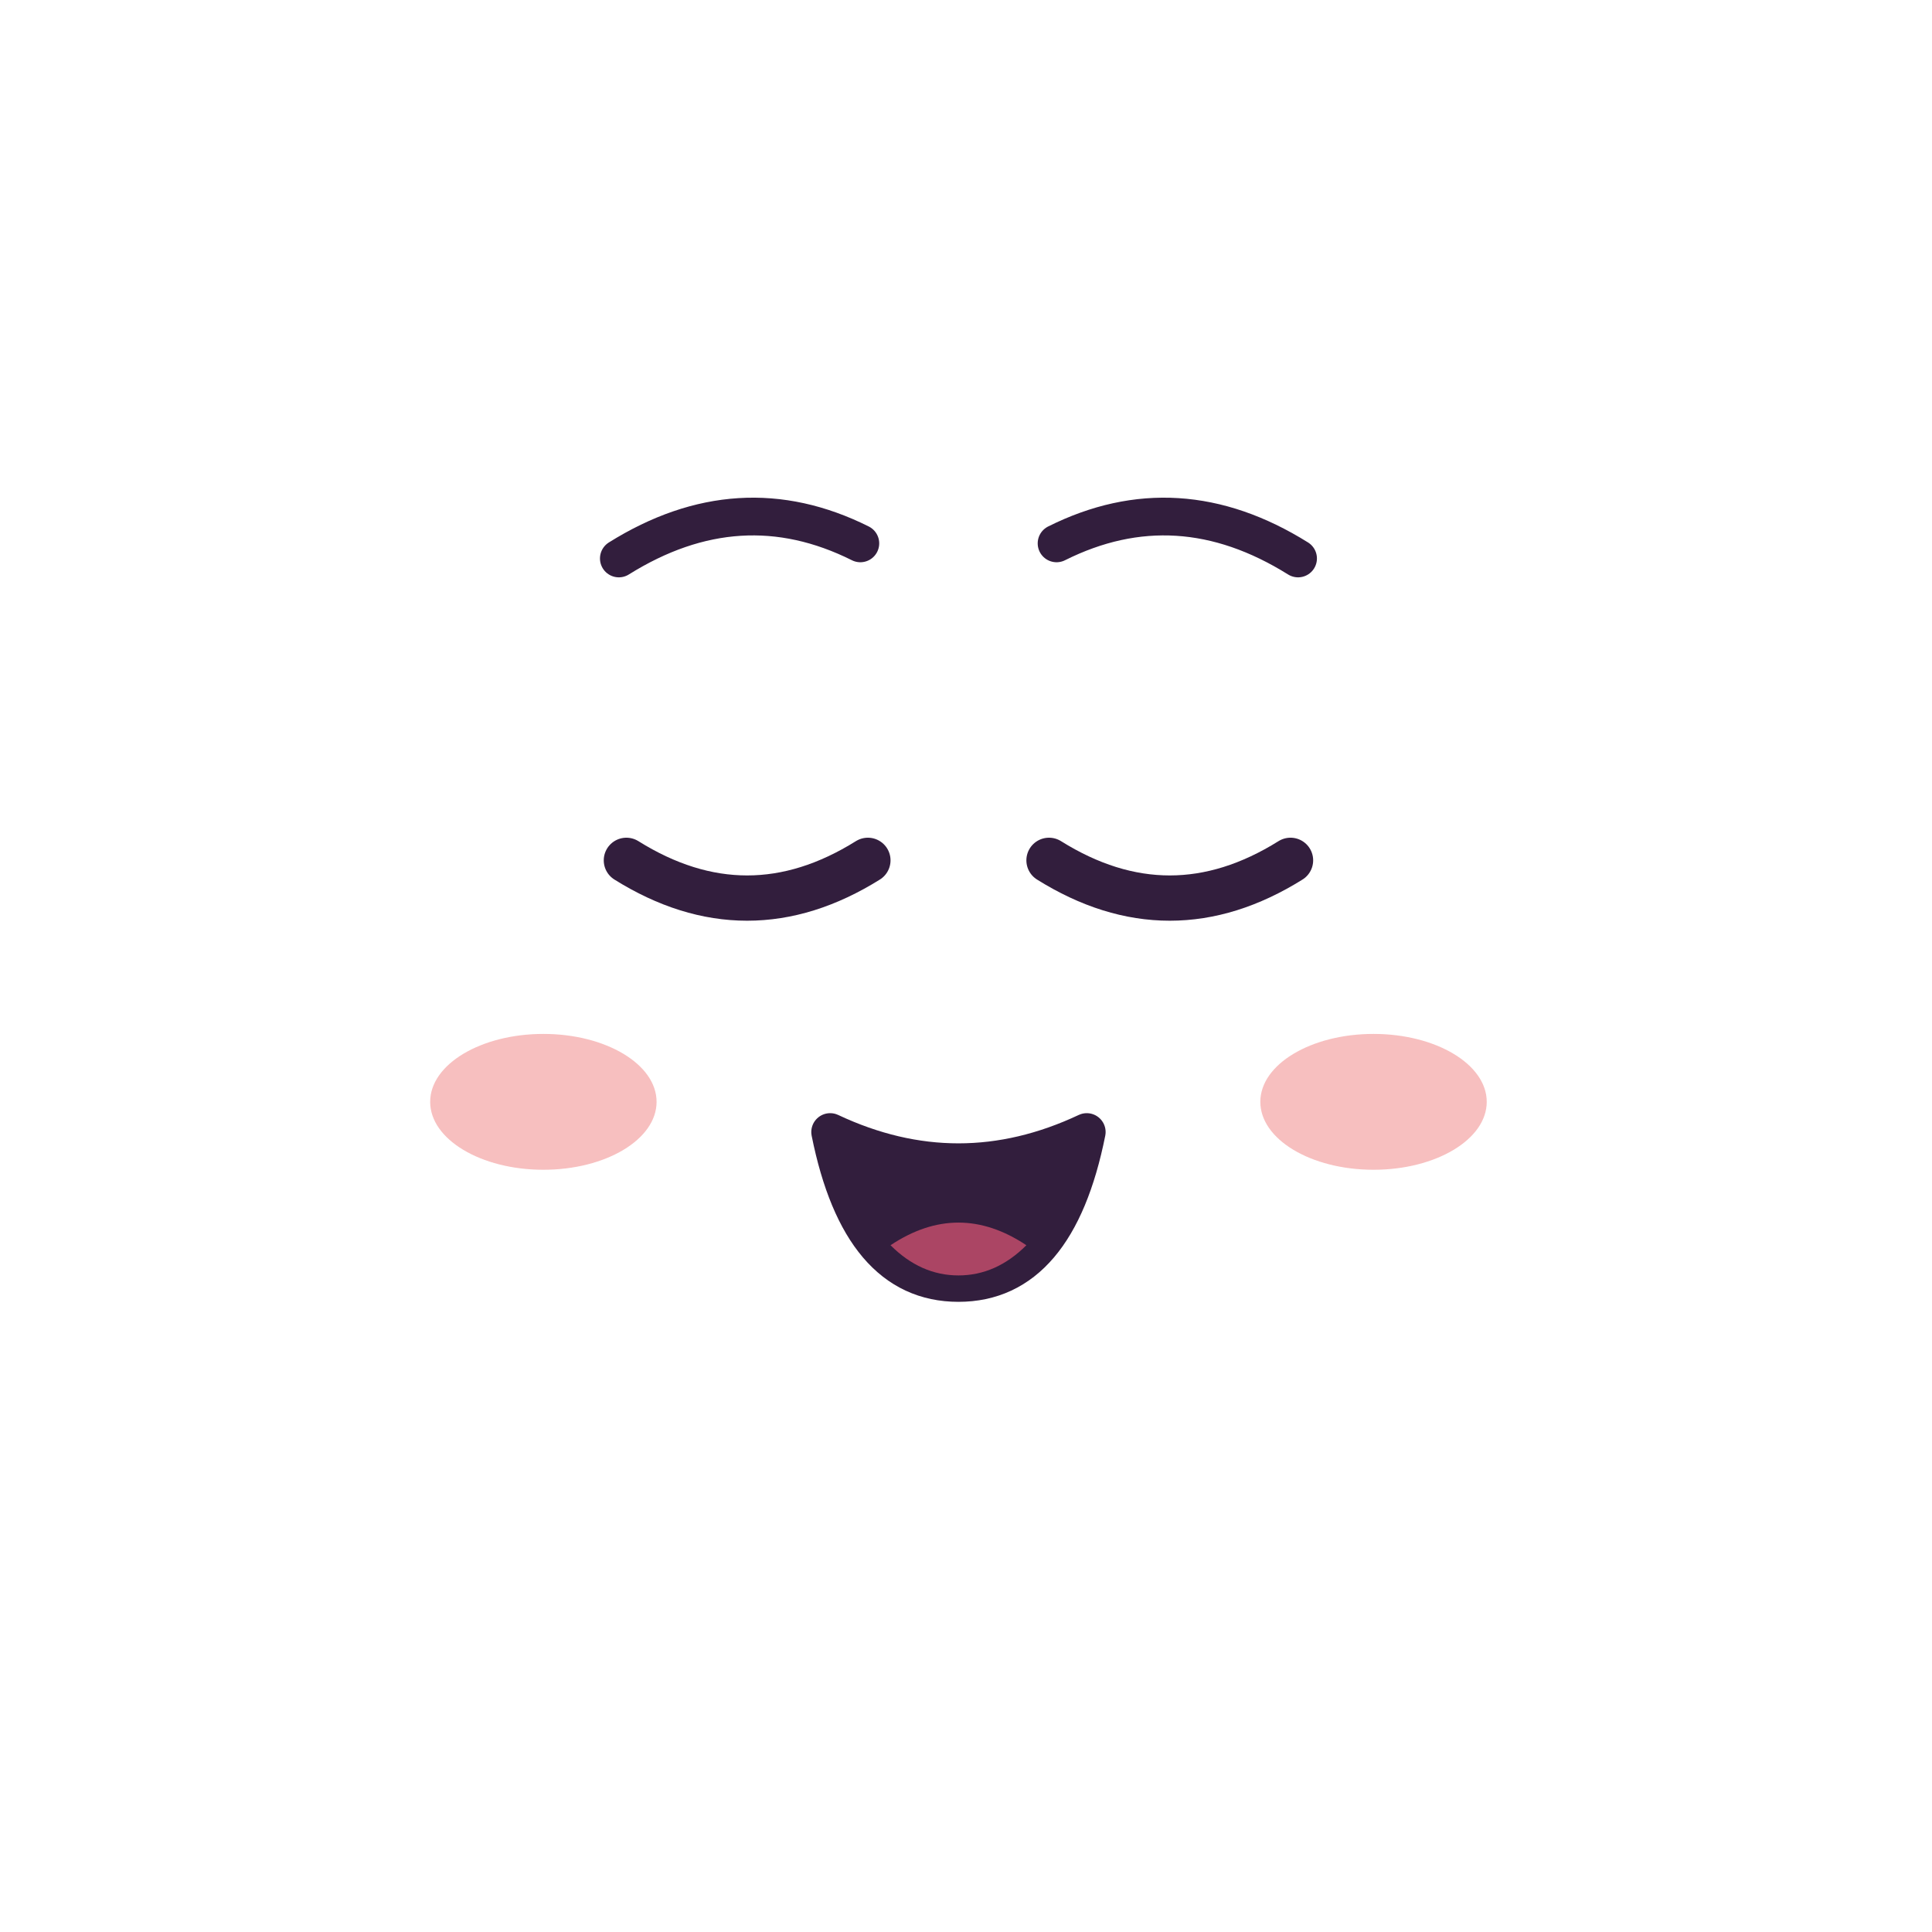
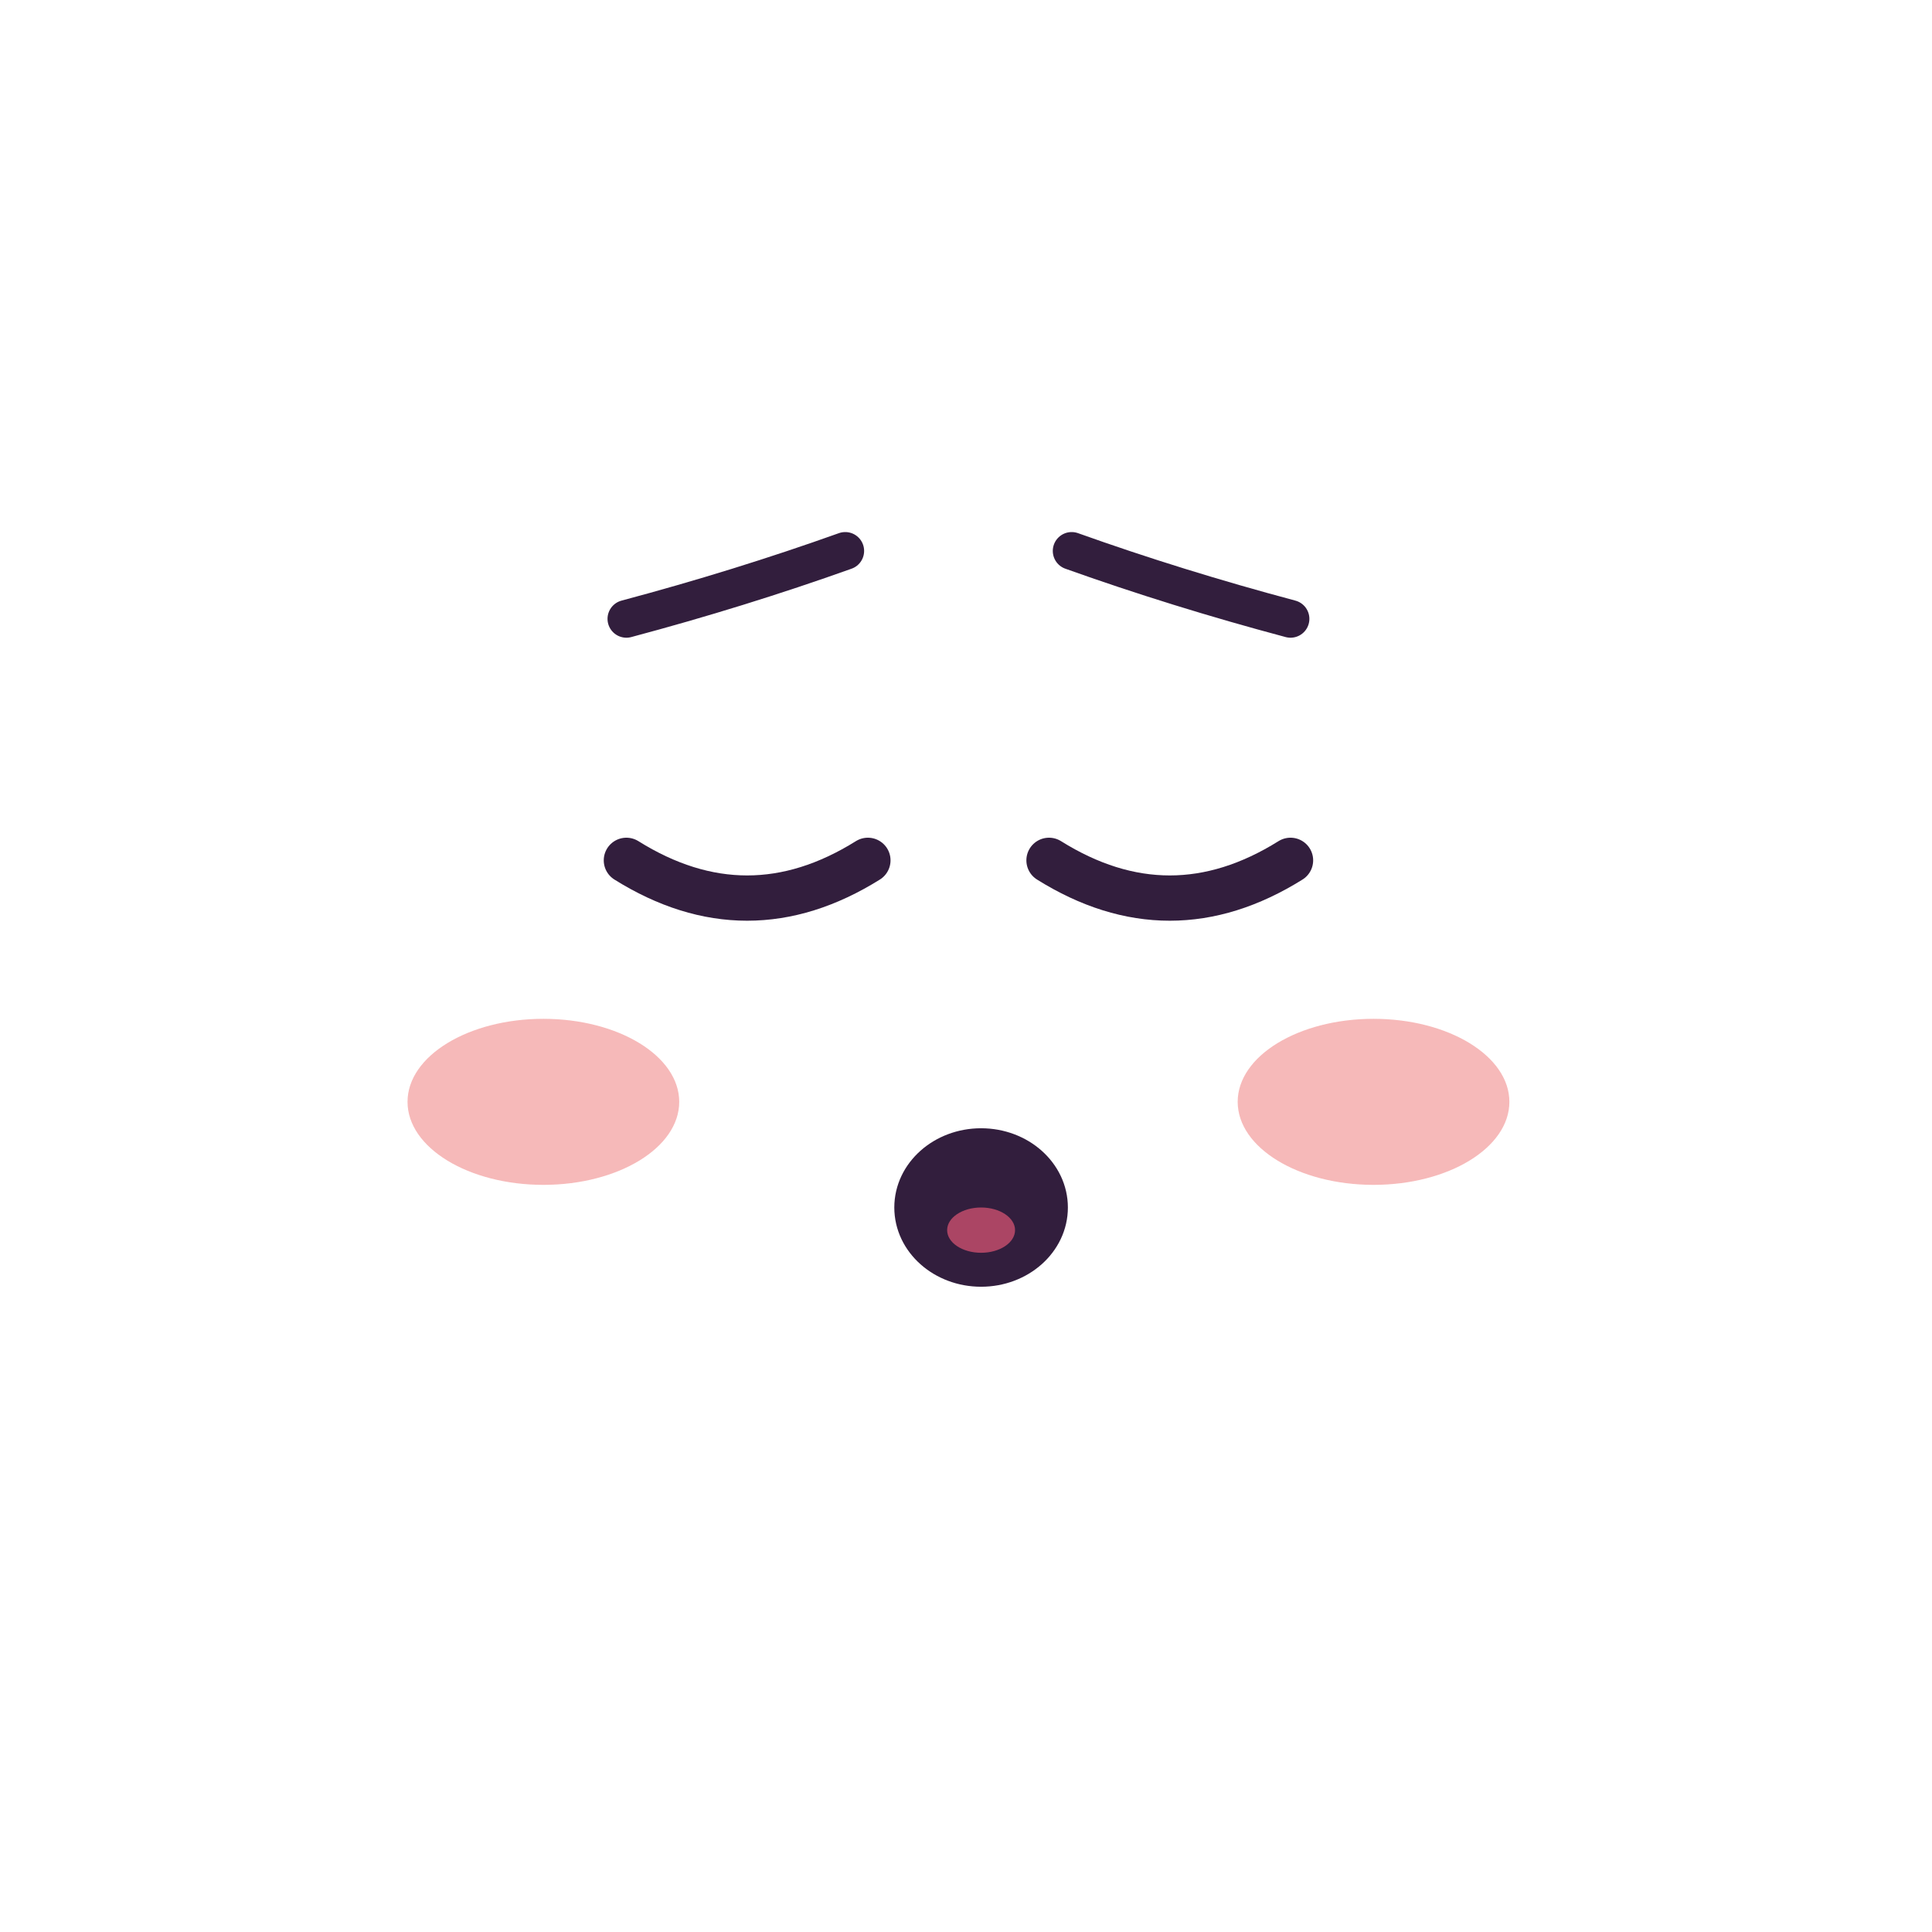
<svg xmlns="http://www.w3.org/2000/svg" width="256" height="256" viewBox="0 0 256 256">
  <g stroke="#321E3D" stroke-width="8" stroke-linecap="round" stroke-linejoin="round">
-     <ellipse cx="72" cy="146" rx="15" ry="9" fill="#F08A8A" stroke="none" opacity=".55" />
-     <ellipse cx="182" cy="146" rx="15" ry="9" fill="#F08A8A" stroke="none" opacity=".55" />
+     <ellipse cx="72" cy="146" rx="18" ry="11" fill="#F08A8A" stroke="none" opacity=".6" />
+     <ellipse cx="182" cy="146" rx="18" ry="11" fill="#F08A8A" stroke="none" opacity=".6" />
    <path d="M 83 114 Q 99 124 115 114" fill="none" stroke-width="6" />
    <path d="M 139 114 Q 155 124 171 114" fill="none" stroke-width="6" />
-     <path d="M 82 74 Q 98 64 114 72" fill="none" stroke-width="5" />
-     <path d="M 140 72 Q 156 64 172 74" fill="none" stroke-width="5" />
-     <path d="M 110 150 Q 127 158 144 150 Q 140 170 127 170 Q 114 170 110 150 Z" fill="#321E3D" stroke-width="5" />
-     <path d="M 118 165 Q 127 159 136 165 Q 132 169 127 169 Q 122 169 118 165 Z" fill="#AB4564" stroke="none" />
+     <path d="M 83 82 Q 98 78 112 73" fill="none" stroke-width="5" />
+     <path d="M 142 73 Q 156 78 171 82" fill="none" stroke-width="5" />
+     <ellipse cx="130" cy="160" rx="9" ry="8" fill="#321E3D" stroke-width="5" />
+     <ellipse cx="130" cy="163" rx="4.5" ry="3" fill="#AB4564" stroke="none" />
  </g>
</svg>
